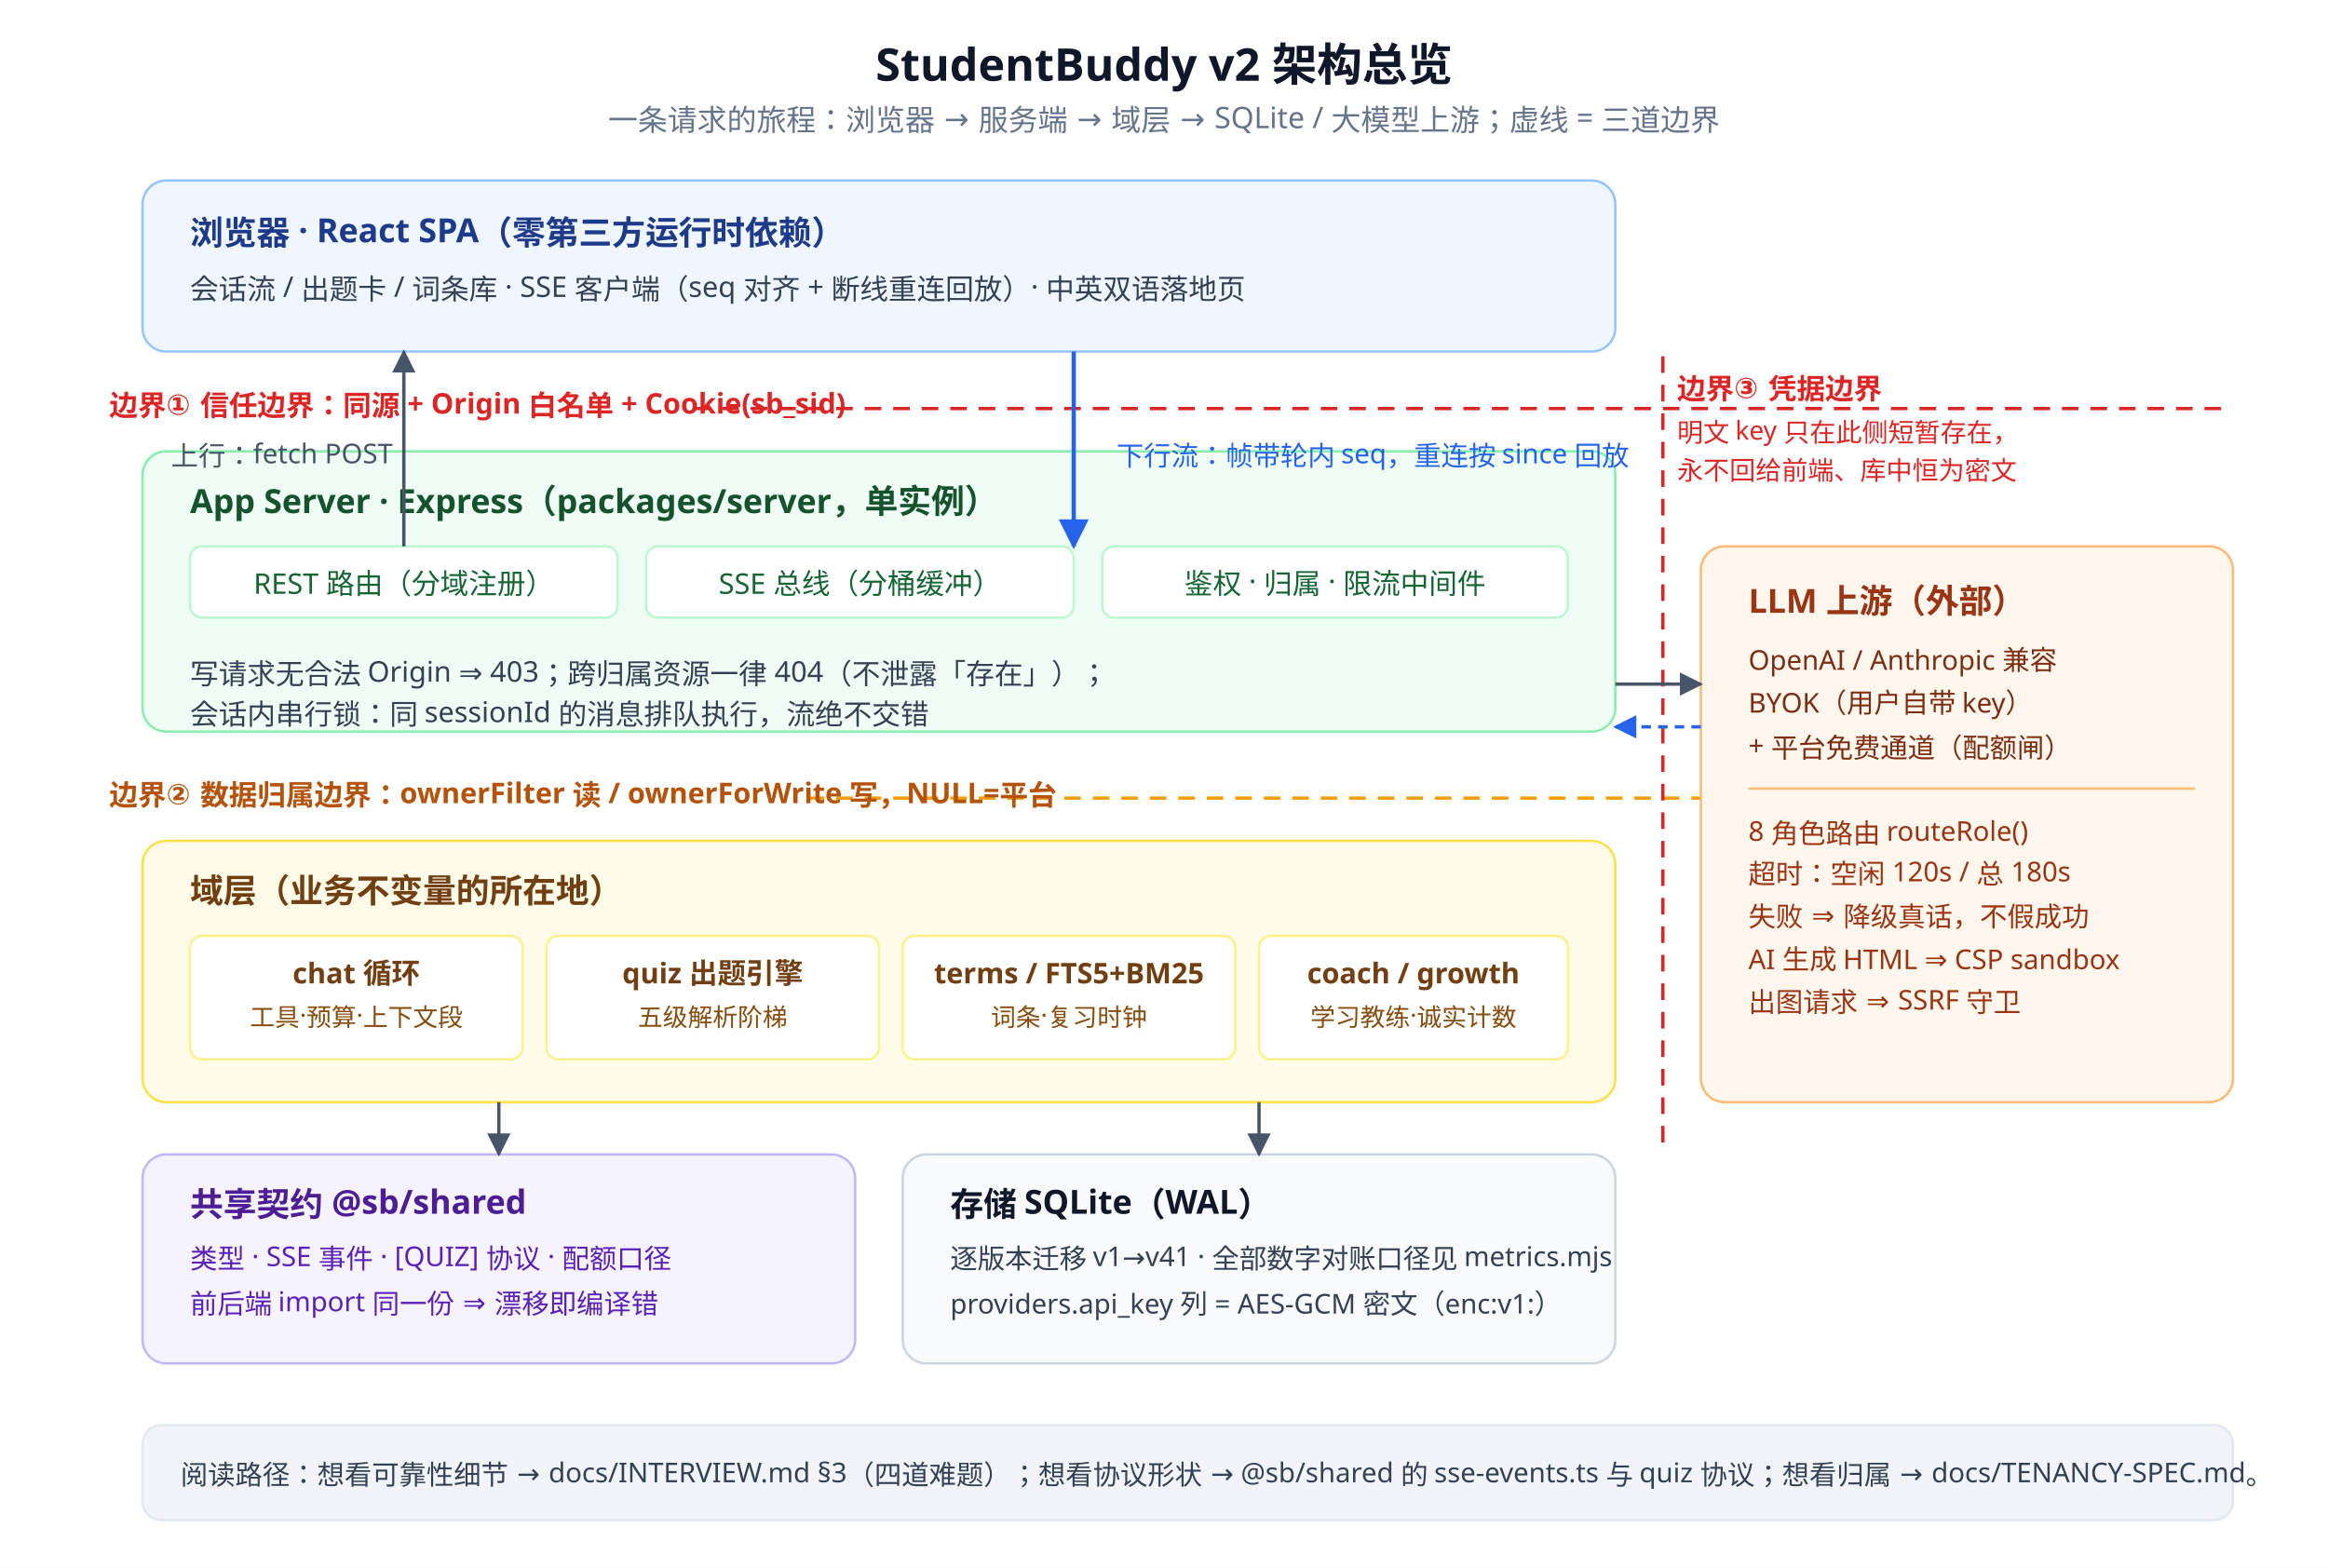
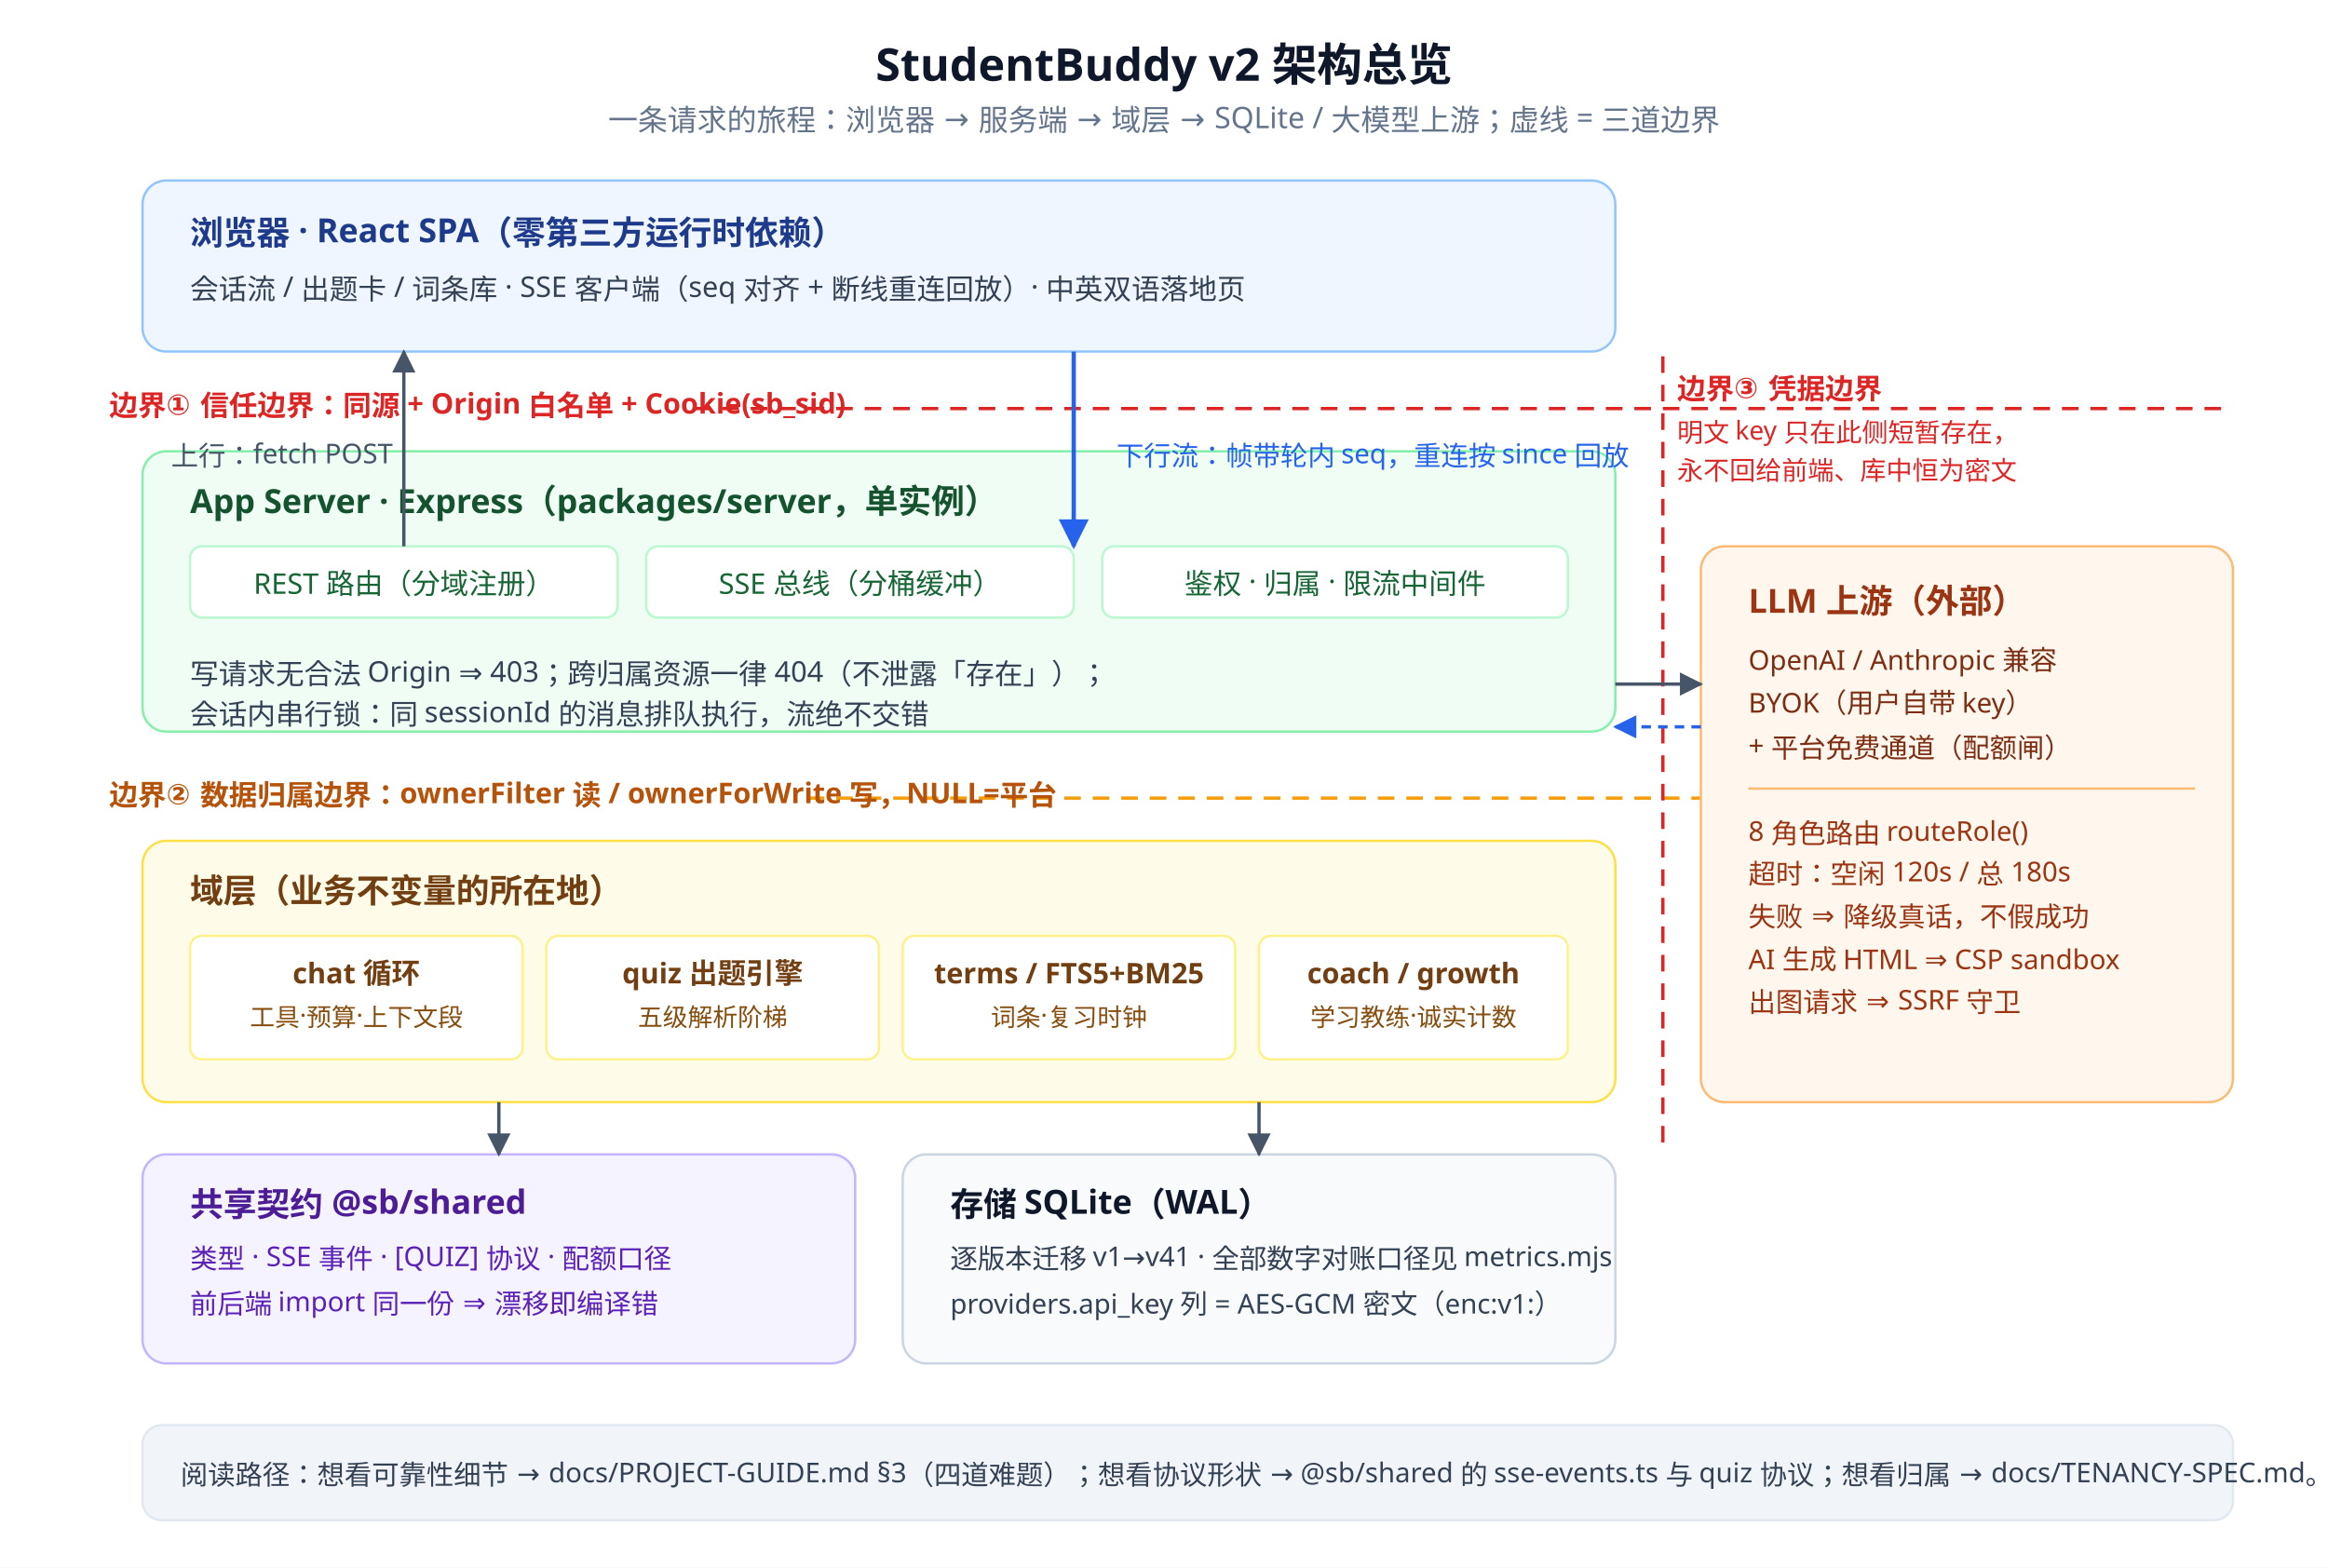
<svg xmlns="http://www.w3.org/2000/svg" width="980" height="660" viewBox="0 0 980 660" font-family="'PingFang SC','Microsoft YaHei','Segoe UI',sans-serif">
  <defs>
    <marker id="arr" viewBox="0 0 10 10" refX="9" refY="5" markerWidth="7" markerHeight="7" orient="auto-start-reverse">
      <path d="M0 0L10 5L0 10z" fill="#475569" />
    </marker>
    <marker id="arrBlue" viewBox="0 0 10 10" refX="9" refY="5" markerWidth="7" markerHeight="7" orient="auto-start-reverse">
      <path d="M0 0L10 5L0 10z" fill="#2563eb" />
    </marker>
  </defs>
  <rect width="980" height="660" fill="#ffffff" />
  <text x="490" y="34" text-anchor="middle" font-size="19" font-weight="700" fill="#0f172a">StudentBuddy v2 架构总览</text>
  <text x="490" y="55" text-anchor="middle" font-size="12.5" fill="#64748b">一条请求的旅程：浏览器 → 服务端 → 域层 → SQLite / 大模型上游；虚线 = 三道边界</text>
  <rect x="60" y="76" width="620" height="72" rx="10" fill="#eff6ff" stroke="#93c5fd" />
  <text x="80" y="103" font-size="14" font-weight="700" fill="#1e3a8a">浏览器 · React SPA（零第三方运行时依赖）</text>
  <text x="80" y="126" font-size="12" fill="#334155">会话流 / 出题卡 / 词条库 · SSE 客户端（seq 对齐 + 断线重连回放）· 中英双语落地页</text>
  <line x1="40" y1="172" x2="940" y2="172" stroke="#dc2626" stroke-width="1.4" stroke-dasharray="7 5" />
  <rect x="40" y="160" width="252" height="20" rx="4" fill="#ffffff" />
  <text x="46" y="175" font-size="12" font-weight="700" fill="#dc2626">边界① 信任边界：同源 + Origin 白名单 + Cookie(sb_sid)</text>
  <rect x="60" y="190" width="620" height="118" rx="10" fill="#f0fdf4" stroke="#86efac" />
  <text x="80" y="216" font-size="14" font-weight="700" fill="#14532d">App Server · Express（packages/server，单实例）</text>
  <rect x="80" y="230" width="180" height="30" rx="5" fill="#ffffff" stroke="#bbf7d0" />
  <text x="170" y="250" text-anchor="middle" font-size="12" fill="#166534">REST 路由（分域注册）</text>
  <rect x="272" y="230" width="180" height="30" rx="5" fill="#ffffff" stroke="#bbf7d0" />
  <text x="362" y="250" text-anchor="middle" font-size="12" fill="#166534">SSE 总线（分桶缓冲）</text>
  <rect x="464" y="230" width="196" height="30" rx="5" fill="#ffffff" stroke="#bbf7d0" />
  <text x="562" y="250" text-anchor="middle" font-size="12" fill="#166534">鉴权 · 归属 · 限流中间件</text>
  <text x="80" y="288" font-size="12" fill="#334155">写请求无合法 Origin ⇒ 403；跨归属资源一律 404（不泄露「存在」）；</text>
  <text x="80" y="305" font-size="12" fill="#334155">会话内串行锁：同 sessionId 的消息排队执行，流绝不交错</text>
  <line x1="452" y1="148" x2="452" y2="230" stroke="#2563eb" stroke-width="1.8" marker-end="url(#arrBlue)" />
  <line x1="170" y1="230" x2="170" y2="148" stroke="#475569" stroke-width="1.4" marker-end="url(#arr)" />
  <text x="470" y="196" font-size="11.5" fill="#2563eb">下行流：帧带轮内 seq，重连按 since 回放</text>
  <text x="72" y="196" font-size="11.5" fill="#475569">上行：fetch POST</text>
  <line x1="40" y1="336" x2="940" y2="336" stroke="#f59e0b" stroke-width="1.4" stroke-dasharray="7 5" />
  <rect x="40" y="324" width="300" height="20" rx="4" fill="#ffffff" />
  <text x="46" y="339" font-size="12" font-weight="700" fill="#b45309">边界② 数据归属边界：ownerFilter 读 / ownerForWrite 写，NULL=平台</text>
  <rect x="60" y="354" width="620" height="110" rx="10" fill="#fefce8" stroke="#fde047" />
  <text x="80" y="380" font-size="14" font-weight="700" fill="#713f12">域层（业务不变量的所在地）</text>
  <rect x="80" y="394" width="140" height="52" rx="5" fill="#ffffff" stroke="#fef08a" />
  <text x="150" y="414" text-anchor="middle" font-size="12" font-weight="600" fill="#713f12">chat 循环</text>
  <text x="150" y="432" text-anchor="middle" font-size="10.5" fill="#854d0e">工具·预算·上下文段</text>
  <rect x="230" y="394" width="140" height="52" rx="5" fill="#ffffff" stroke="#fef08a" />
  <text x="300" y="414" text-anchor="middle" font-size="12" font-weight="600" fill="#713f12">quiz 出题引擎</text>
  <text x="300" y="432" text-anchor="middle" font-size="10.5" fill="#854d0e">五级解析阶梯</text>
  <rect x="380" y="394" width="140" height="52" rx="5" fill="#ffffff" stroke="#fef08a" />
  <text x="450" y="414" text-anchor="middle" font-size="12" font-weight="600" fill="#713f12">terms / FTS5+BM25</text>
  <text x="450" y="432" text-anchor="middle" font-size="10.5" fill="#854d0e">词条·复习时钟</text>
  <rect x="530" y="394" width="130" height="52" rx="5" fill="#ffffff" stroke="#fef08a" />
  <text x="595" y="414" text-anchor="middle" font-size="12" font-weight="600" fill="#713f12">coach / growth</text>
  <text x="595" y="432" text-anchor="middle" font-size="10.5" fill="#854d0e">学习教练·诚实计数</text>
  <rect x="60" y="486" width="300" height="88" rx="10" fill="#f5f3ff" stroke="#c4b5fd" />
  <text x="80" y="512" font-size="14" font-weight="700" fill="#4c1d95">共享契约 @sb/shared</text>
  <text x="80" y="534" font-size="11.5" fill="#5b21b6">类型 · SSE 事件 · [QUIZ] 协议 · 配额口径</text>
  <text x="80" y="553" font-size="11.5" fill="#5b21b6">前后端 import 同一份 ⇒ 漂移即编译错</text>
  <rect x="380" y="486" width="300" height="88" rx="10" fill="#f8fafc" stroke="#cbd5e1" />
  <text x="400" y="512" font-size="14" font-weight="700" fill="#0f172a">存储 SQLite（WAL）</text>
  <text x="400" y="534" font-size="11.5" fill="#334155">逐版本迁移 v1→v41 · 全部数字对账口径见 metrics.mjs</text>
  <text x="400" y="553" font-size="11.5" fill="#334155">providers.api_key 列 = AES-GCM 密文（enc:v1:）</text>
  <line x1="210" y1="464" x2="210" y2="486" stroke="#475569" stroke-width="1.4" marker-end="url(#arr)" />
  <line x1="530" y1="464" x2="530" y2="486" stroke="#475569" stroke-width="1.4" marker-end="url(#arr)" />
  <rect x="716" y="230" width="224" height="234" rx="10" fill="#fff7ed" stroke="#fdba74" />
  <text x="736" y="258" font-size="14" font-weight="700" fill="#9a3412">LLM 上游（外部）</text>
  <text x="736" y="282" font-size="11.5" fill="#7c2d12">OpenAI / Anthropic 兼容</text>
  <text x="736" y="300" font-size="11.5" fill="#7c2d12">BYOK（用户自带 key）</text>
  <text x="736" y="318" font-size="11.5" fill="#7c2d12">+ 平台免费通道（配额闸）</text>
  <line x1="736" y1="332" x2="924" y2="332" stroke="#fdba74" />
  <text x="736" y="354" font-size="11.5" fill="#9a3412">8 角色路由 routeRole()</text>
  <text x="736" y="372" font-size="11.5" fill="#9a3412">超时：空闲 120s / 总 180s</text>
  <text x="736" y="390" font-size="11.5" fill="#9a3412">失败 ⇒ 降级真话，不假成功</text>
  <text x="736" y="408" font-size="11.5" fill="#9a3412">AI 生成 HTML ⇒ CSP sandbox</text>
  <text x="736" y="426" font-size="11.5" fill="#9a3412">出图请求 ⇒ SSRF 守卫</text>
  <line x1="700" y1="150" x2="700" y2="486" stroke="#dc2626" stroke-width="1.4" stroke-dasharray="7 5" />
  <text x="706" y="168" font-size="12" font-weight="700" fill="#dc2626">边界③ 凭据边界</text>
  <text x="706" y="186" font-size="11" fill="#dc2626">明文 key 只在此侧短暂存在，</text>
  <text x="706" y="202" font-size="11" fill="#dc2626">永不回给前端、库中恒为密文</text>
  <line x1="680" y1="288" x2="716" y2="288" stroke="#475569" stroke-width="1.4" marker-end="url(#arr)" />
  <line x1="716" y1="306" x2="680" y2="306" stroke="#2563eb" stroke-width="1.4" stroke-dasharray="4 3" marker-end="url(#arrBlue)" />
  <rect x="60" y="600" width="880" height="40" rx="8" fill="#f1f5f9" stroke="#e2e8f0" />
-   <text x="76" y="625" font-size="11.5" fill="#334155">阅读路径：想看可靠性细节 → docs/INTERVIEW.md §3（四道难题）；想看协议形状 → @sb/shared 的 sse-events.ts 与 quiz 协议；想看归属 → docs/TENANCY-SPEC.md。</text>
+   <text x="76" y="625" font-size="11.5" fill="#334155">阅读路径：想看可靠性细节 → docs/PROJECT-GUIDE.md §3（四道难题）；想看协议形状 → @sb/shared 的 sse-events.ts 与 quiz 协议；想看归属 → docs/TENANCY-SPEC.md。</text>
</svg>
